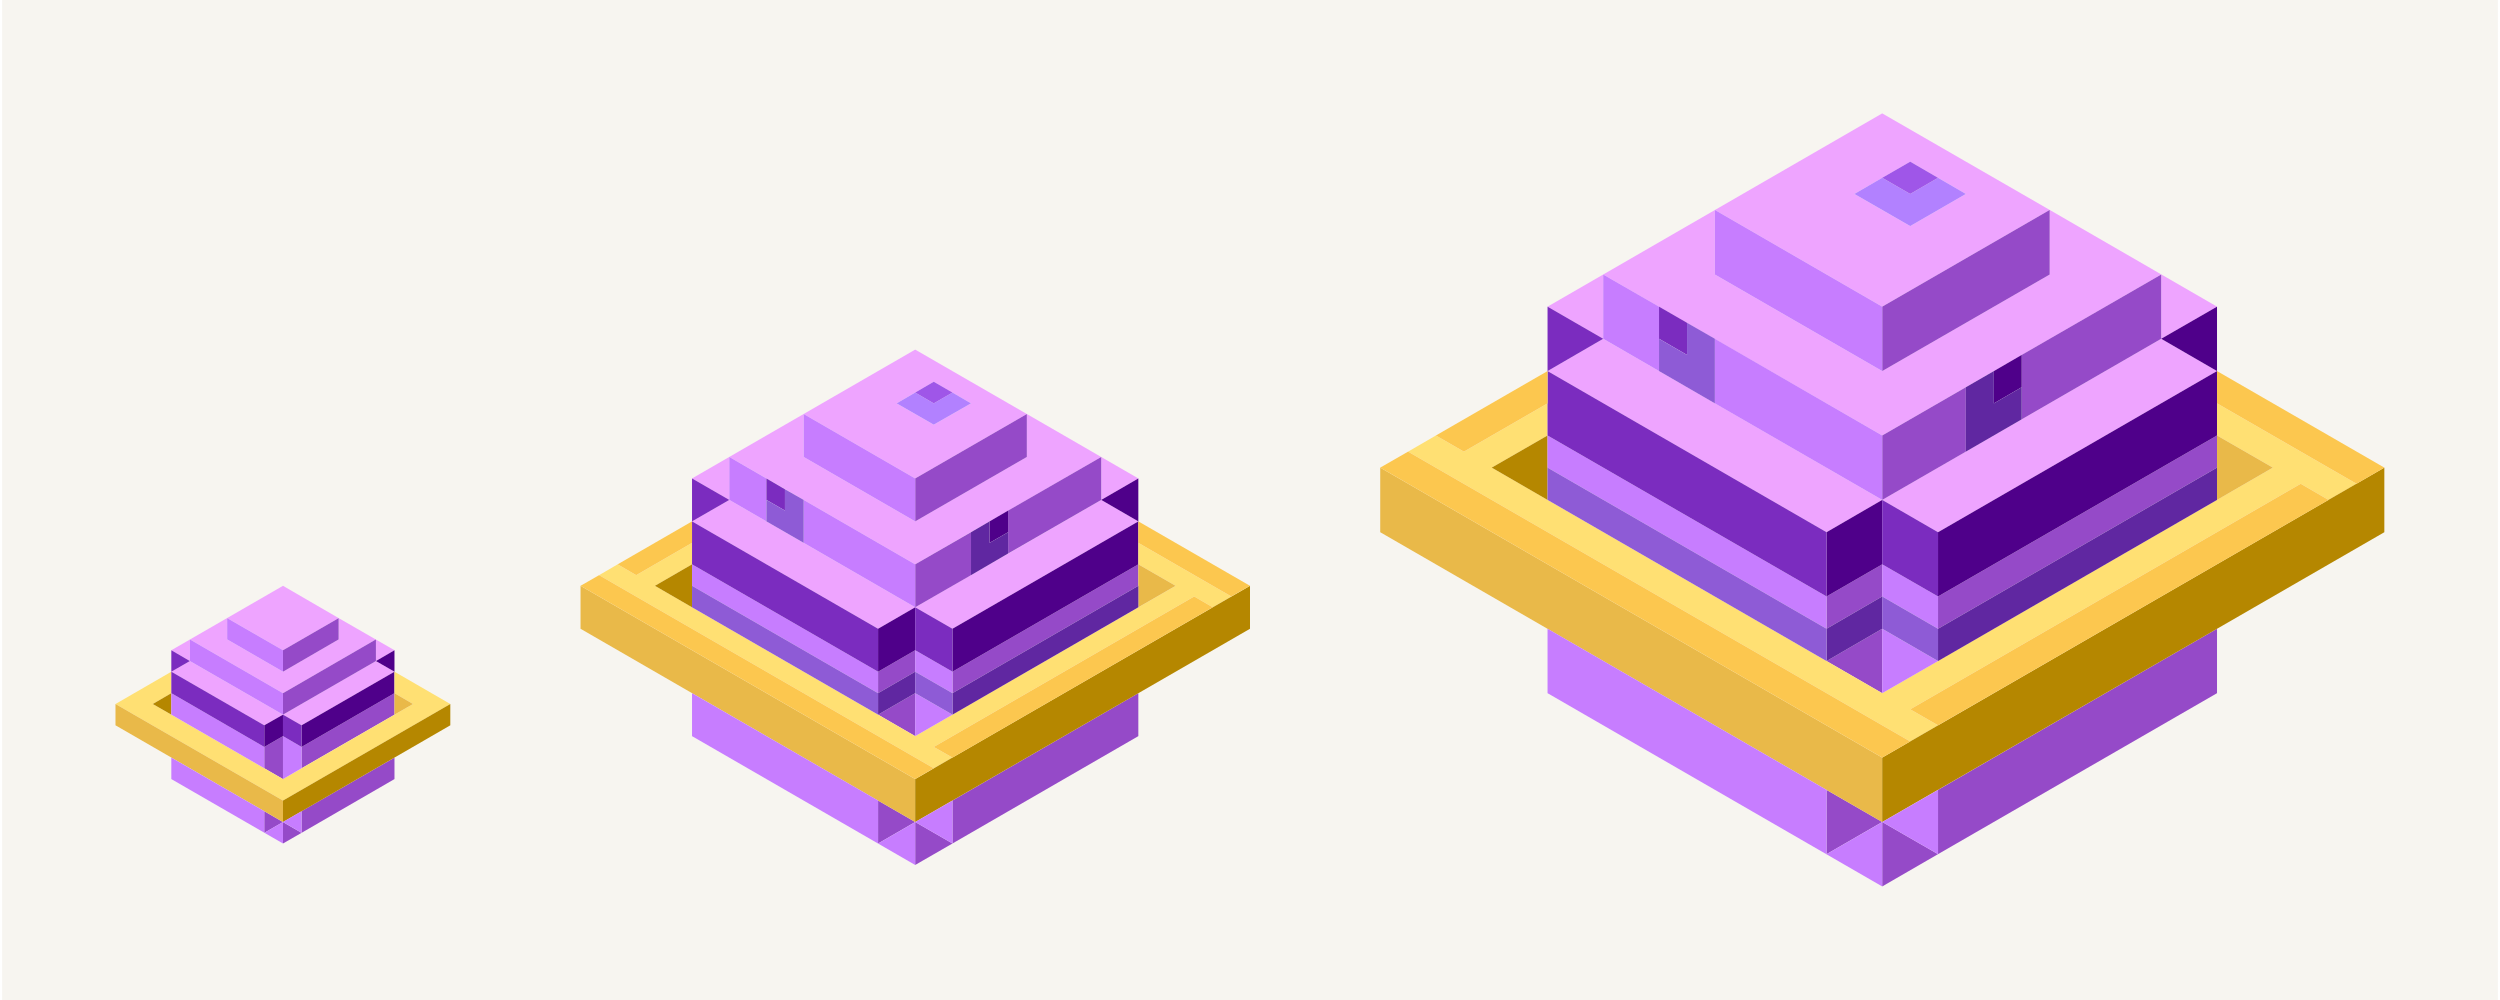
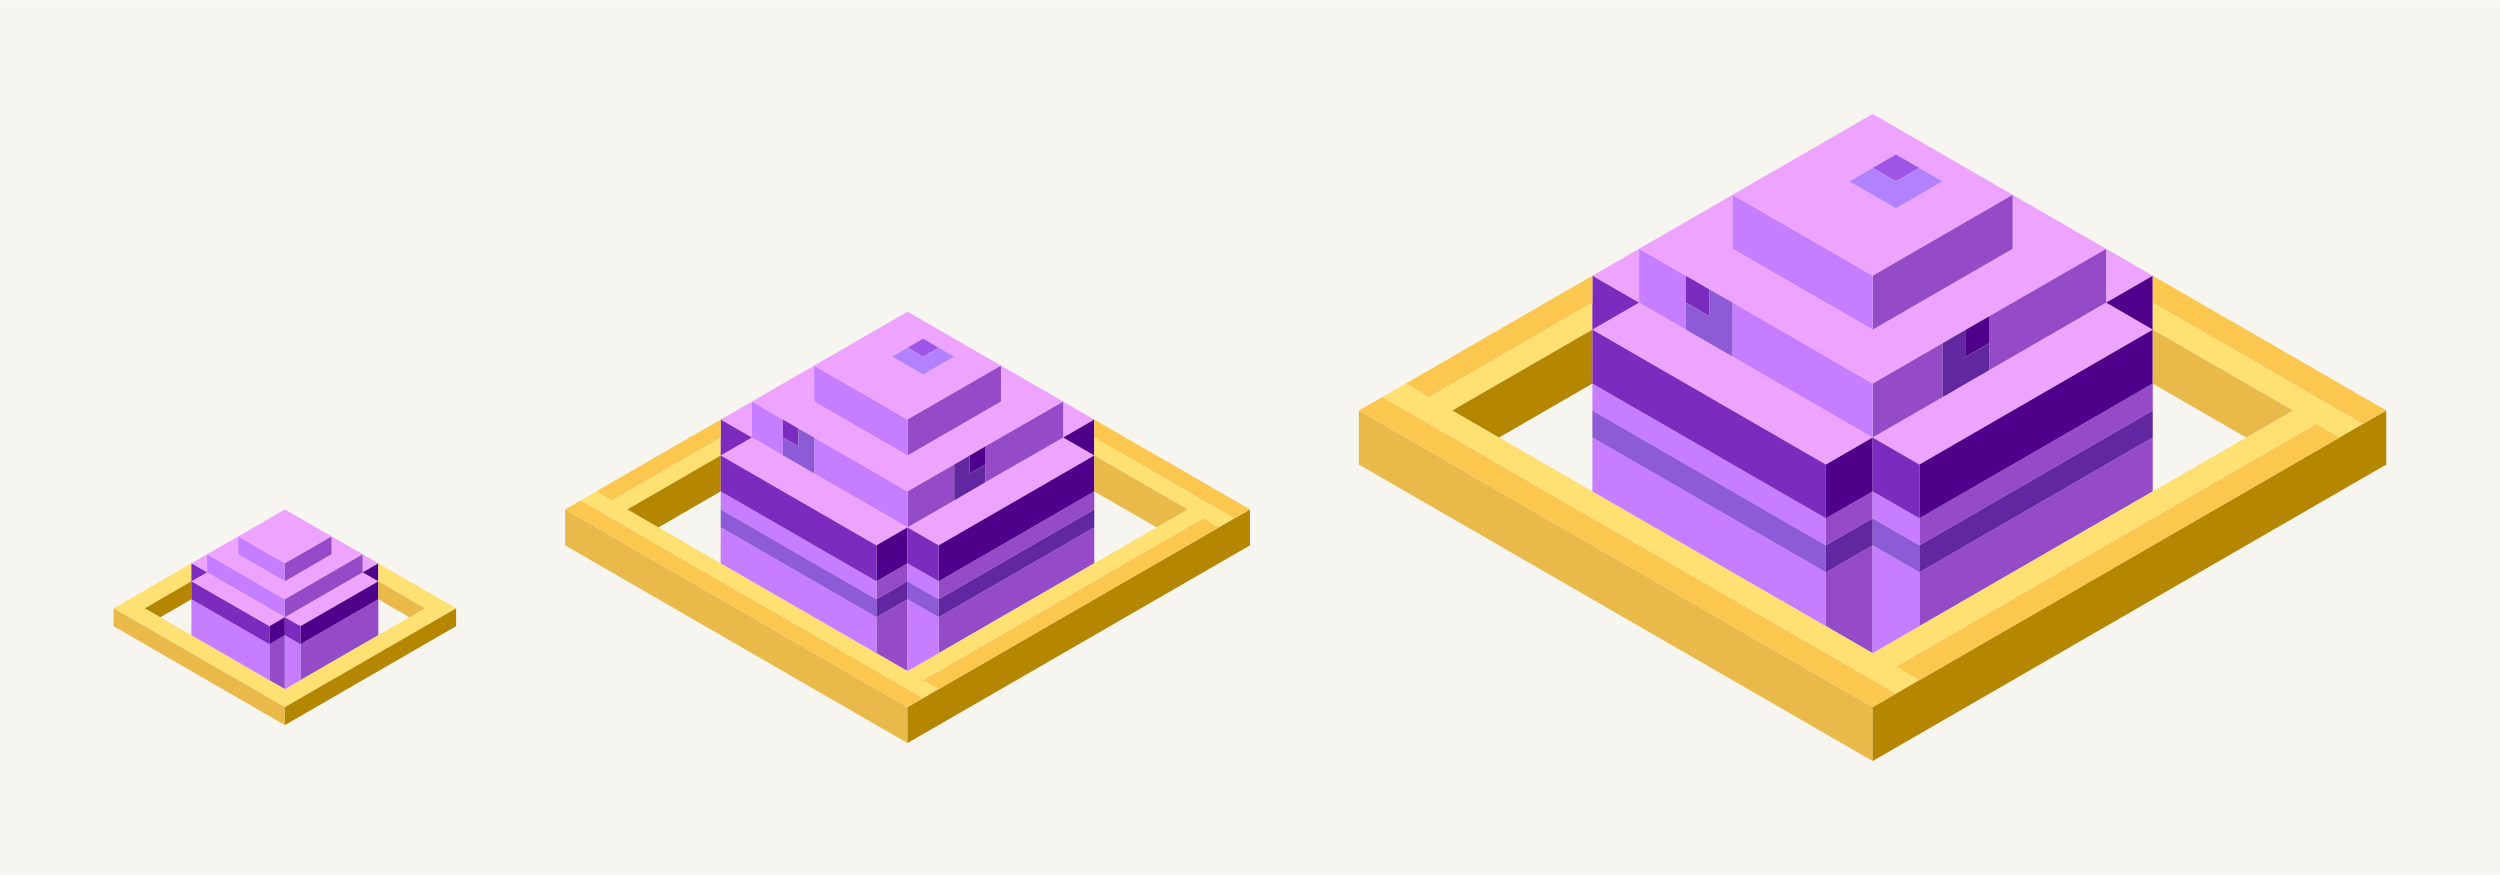
- <svg xmlns="http://www.w3.org/2000/svg" width="640" height="256" viewBox="-0.552 -0.41 14.528 5.821">
-   <rect x="-0.552" y="-0.41" width="14.528" height="5.821" fill="#f7f5f0" />
-   <path fill="#eea4ff" d="M1.083 3.375L0.758 3.188L0.758 3.312L1.083 3.5L1.407 3.312L1.407 3.188L1.732 3.375L1.624 3.438L1.624 3.312L1.083 3.625L0.541 3.312L0.541 3.438L0.433 3.375L1.083 3L1.407 3.188ZM1.624 3.438L1.732 3.5L1.191 3.812L1.083 3.75L0.974 3.812L0.433 3.5L0.541 3.438L1.083 3.75ZM4.871 2.062L5.088 1.938L4.871 1.812L4.655 1.938ZM4.763 2.375L4.114 2L4.114 2.25L4.763 2.625L5.413 2.25L5.413 2L6.062 2.375L5.846 2.5L5.846 2.25L4.763 2.875L3.681 2.25L3.681 2.5L3.464 2.375L4.763 1.625L5.413 2ZM5.846 2.5L6.062 2.625L4.98 3.25L4.763 3.125L4.547 3.25L3.464 2.625L3.681 2.5L4.763 3.125ZM10.879 0.719L10.555 0.531L10.23 0.719L10.555 0.906ZM10.392 1.375L9.418 0.812L9.418 1.188L10.392 1.75L11.367 1.188L11.367 0.812L12.341 1.375L12.016 1.562L12.016 1.188L10.392 2.125L8.768 1.188L8.768 1.562L8.444 1.375L10.392 0.25L11.367 0.812ZM12.016 1.562L12.341 1.75L10.717 2.688L10.392 2.5L10.068 2.688L8.444 1.75L8.768 1.562L10.392 2.5Z" />
-   <path fill="#954ac8" d="M1.407 3.188L1.407 3.312L1.083 3.5L1.083 3.375ZM1.624 3.312L1.624 3.438L1.083 3.75L1.083 3.625ZM1.732 3.625L1.732 3.75L1.191 4.062L1.191 3.938ZM1.083 4.125L0.974 4.062L0.974 3.938L1.083 3.875ZM0.974 4.312L1.191 4.438L1.083 4.5L1.083 4.375L0.974 4.438ZM1.732 4L1.732 4.125L1.191 4.438L1.191 4.312ZM5.413 2L5.413 2.25L4.763 2.625L4.763 2.375ZM5.846 2.25L5.846 2.5L5.304 2.812L5.304 2.562ZM6.062 2.875L6.062 3L4.98 3.625L4.98 3.5ZM4.763 3.625L4.763 3.875L4.547 3.75ZM4.547 4.25L4.98 4.5L4.763 4.625L4.763 4.375L4.547 4.5ZM6.062 3.625L6.062 3.875L4.98 4.5L4.98 4.25ZM4.763 3.375L4.763 3.5L4.547 3.625L4.547 3.5ZM5.088 2.688L5.088 2.938L4.763 3.125L4.763 2.875ZM11.367 0.812L11.367 1.188L10.392 1.75L10.392 1.375ZM12.016 1.188L12.016 1.562L11.204 2.031L11.204 1.656ZM12.341 2.125L12.341 2.312L10.717 3.25L10.717 3.062ZM10.392 3.25L10.392 3.625L10.068 3.438ZM10.068 4.188L10.717 4.562L10.392 4.75L10.392 4.375L10.068 4.562ZM12.341 3.25L12.341 3.625L10.717 4.562L10.717 4.188ZM10.392 2.875L10.392 3.062L10.068 3.25L10.068 3.062ZM10.879 1.844L10.879 2.219L10.392 2.5L10.392 2.125Z" />
-   <path fill="#4f008a" d="M1.732 3.5L1.624 3.438L1.732 3.375L1.732 3.625L1.191 3.938L1.191 3.812ZM0.974 3.812L1.083 3.75L1.083 3.875L0.974 3.938ZM6.062 2.625L5.846 2.5L6.062 2.375L6.062 2.875L4.98 3.5L4.98 3.25ZM5.196 2.625L5.304 2.562L5.304 2.688L5.196 2.75ZM4.763 3.125L4.763 3.375L4.547 3.5L4.547 3.25ZM12.341 1.75L12.016 1.562L12.341 1.375L12.341 2.125L10.717 3.062L10.717 2.688ZM11.204 1.656L11.204 1.844L11.042 1.938L11.042 1.75ZM10.392 2.5L10.392 2.875L10.068 3.062L10.068 2.688Z" />
-   <path fill="#ffe073" d="M1.732 3.5L2.057 3.688L1.083 4.25L0.108 3.688L0.433 3.5L0.433 3.625L0.325 3.688L1.083 4.125L1.84 3.688L1.732 3.625ZM6.062 2.75L6.603 3.062L6.495 3.125L6.387 3.062L4.871 3.938L4.98 4L4.871 4.062L2.923 2.938L3.031 2.875L3.139 2.938L3.464 2.75L3.464 2.875L3.248 3L4.763 3.875L6.279 3L6.062 2.875ZM12.341 1.938L13.153 2.406L12.99 2.5L12.828 2.406L10.555 3.719L10.717 3.812L10.555 3.906L7.632 2.219L7.794 2.125L7.957 2.219L8.444 1.938L8.444 2.125L8.119 2.312L10.392 3.625L12.666 2.312L12.341 2.125Z" />
-   <path fill="#e9b949" d="M1.732 3.625L1.84 3.688L1.732 3.75ZM0.108 3.812L0.108 3.688L1.083 4.25L1.083 4.375ZM6.062 2.875L6.279 3L6.062 3.125ZM4.763 4.125L4.763 4.375L2.815 3.25L2.815 3ZM12.341 2.125L12.666 2.312L12.341 2.5ZM10.392 4L10.392 4.375L7.47 2.688L7.47 2.312Z" />
-   <path fill="#b58700" d="M2.057 3.688L2.057 3.812L1.083 4.375L1.083 4.25ZM0.325 3.688L0.433 3.625L0.433 3.75ZM6.712 3L6.712 3.25L4.763 4.375L4.763 4.125ZM3.464 2.875L3.464 3.125L3.248 3ZM13.315 2.312L13.315 2.688L10.392 4.375L10.392 4ZM8.444 2.125L8.444 2.5L8.119 2.312Z" />
-   <path fill="#c77dff" d="M0.758 3.312L0.758 3.188L1.083 3.375L1.083 3.5ZM0.541 3.438L0.541 3.312L1.083 3.625L1.083 3.75ZM0.433 3.625L0.974 3.938L0.974 4.062L0.433 3.75ZM1.191 4.062L1.083 4.125L1.083 3.875L1.191 3.938ZM0.974 4.312L0.974 4.438L1.191 4.312L1.191 4.438L1.083 4.375L1.083 4.5L0.433 4.125L0.433 4ZM4.763 2.375L4.763 2.625L4.114 2.25L4.114 2ZM3.897 2.375L3.897 2.625L3.681 2.5L3.681 2.25ZM4.114 2.5L4.763 2.875L4.763 3.125L4.114 2.75ZM3.464 2.875L4.547 3.5L4.547 3.625L3.464 3ZM4.763 3.625L4.98 3.75L4.763 3.875ZM4.547 4.25L4.547 4.5L4.98 4.25L4.98 4.5L4.763 4.375L4.763 4.625L3.464 3.875L3.464 3.625ZM4.763 3.375L4.98 3.5L4.98 3.625L4.763 3.5ZM10.392 1.375L10.392 1.75L9.418 1.188L9.418 0.812ZM9.093 1.375L9.093 1.75L8.768 1.562L8.768 1.188ZM9.418 1.562L10.392 2.125L10.392 2.5L9.418 1.938ZM8.444 2.125L10.068 3.062L10.068 3.25L8.444 2.312ZM10.392 3.25L10.717 3.438L10.392 3.625ZM10.068 4.188L10.068 4.562L10.717 4.188L10.717 4.562L10.392 4.375L10.392 4.75L8.444 3.625L8.444 3.25ZM10.392 2.875L10.717 3.062L10.717 3.25L10.392 3.062Z" />
-   <path fill="#7b2cbf" d="M0.433 3.5L0.433 3.375L0.541 3.438ZM0.433 3.5L0.974 3.812L0.974 3.938L0.433 3.625ZM1.083 3.75L1.191 3.812L1.191 3.938L1.083 3.875ZM3.897 2.375L4.005 2.438L4.005 2.562L3.897 2.5ZM3.464 2.625L3.464 2.375L3.681 2.5ZM3.464 2.625L4.547 3.25L4.547 3.5L3.464 2.875ZM4.763 3.125L4.98 3.25L4.98 3.5L4.763 3.375ZM9.093 1.375L9.256 1.469L9.256 1.656L9.093 1.562ZM8.444 1.75L8.444 1.375L8.768 1.562ZM8.444 1.75L10.068 2.688L10.068 3.062L8.444 2.125ZM10.392 2.5L10.717 2.688L10.717 3.062L10.392 2.875Z" />
-   <path fill="#b281ff" d="M4.655 1.938L4.763 1.875L4.871 1.938L4.98 1.875L5.088 1.938L4.871 2.062ZM10.392 0.625L10.555 0.719L10.717 0.625L10.879 0.719L10.555 0.906L10.23 0.719Z" />
-   <path fill="#fcc74f" d="M6.062 2.625L6.712 3L6.603 3.062L6.062 2.75ZM6.387 3.062L6.495 3.125L4.98 4L4.871 3.938ZM3.464 2.625L3.464 2.75L3.139 2.938L3.031 2.875ZM4.871 4.062L4.763 4.125L2.815 3L2.923 2.938ZM12.341 1.75L13.315 2.312L13.153 2.406L12.341 1.938ZM12.828 2.406L12.99 2.5L10.717 3.812L10.555 3.719ZM8.444 1.75L8.444 1.938L7.957 2.219L7.794 2.125ZM10.555 3.906L10.392 4L7.47 2.312L7.632 2.219Z" />
-   <path fill="#6027a1" d="M6.062 3L6.062 3.125L4.98 3.75L4.98 3.625ZM4.763 3.5L4.763 3.625L4.547 3.75L4.547 3.625ZM5.088 2.688L5.196 2.625L5.196 2.75L5.304 2.688L5.304 2.812L5.088 2.938ZM12.341 2.312L12.341 2.5L10.717 3.438L10.717 3.25ZM10.392 3.062L10.392 3.25L10.068 3.438L10.068 3.25ZM11.042 1.75L11.042 1.938L11.204 1.844L11.204 2.031L10.879 2.219L10.879 1.844Z" />
-   <path fill="#8e5bd6" d="M4.005 2.438L4.114 2.5L4.114 2.75L3.897 2.625L3.897 2.5L4.005 2.562ZM3.464 3L4.547 3.625L4.547 3.75L3.464 3.125ZM4.763 3.5L4.98 3.625L4.98 3.75L4.763 3.625ZM9.256 1.469L9.418 1.562L9.418 1.938L9.093 1.75L9.093 1.562L9.256 1.656ZM8.444 2.312L10.068 3.25L10.068 3.438L8.444 2.5ZM10.392 3.062L10.717 3.25L10.717 3.438L10.392 3.25Z" />
-   <path fill="#9f56e8" d="M4.763 1.875L4.871 1.812L4.98 1.875L4.871 1.938ZM10.555 0.531L10.717 0.625L10.555 0.719L10.392 0.625Z" />
+ <svg xmlns="http://www.w3.org/2000/svg" width="640" height="224" viewBox="-0.682 -0.54 17.386 6.08">
+   <rect x="-0.682" y="-0.54" width="17.386" height="6.08" fill="#f7f5f0" />
+   <path fill="#eea4ff" d="M1.299 3L1.949 3.375L1.84 3.438L1.949 3.5L1.407 3.812L1.299 3.75L1.191 3.812L0.649 3.5L0.758 3.438L1.299 3.75L1.84 3.438L1.84 3.312L1.299 3.625L0.758 3.312L0.758 3.438L0.649 3.375L0.974 3.188L0.974 3.312L1.299 3.5L1.624 3.312L1.624 3.188L1.299 3.375L0.974 3.188ZM5.629 1.625L6.928 2.375L6.712 2.5L6.928 2.625L5.846 3.25L5.629 3.125L5.413 3.25L4.33 2.625L4.547 2.5L5.629 3.125L6.712 2.5L6.712 2.25L5.629 2.875L4.547 2.25L4.547 2.5L4.33 2.375L4.98 2L4.98 2.25L5.629 2.625L6.279 2.25L6.279 2L5.629 2.375L4.98 2ZM5.737 1.812L5.521 1.938L5.737 2.062L5.954 1.938ZM12.341 0.25L14.289 1.375L13.965 1.562L14.289 1.75L12.666 2.688L12.341 2.5L12.016 2.688L10.392 1.75L10.717 1.562L12.341 2.5L13.965 1.562L13.965 1.188L12.341 2.125L10.717 1.188L10.717 1.562L10.392 1.375L11.367 0.812L11.367 1.188L12.341 1.75L13.315 1.188L13.315 0.812L12.341 1.375L11.367 0.812ZM12.503 0.531L12.178 0.719L12.503 0.906L12.828 0.719Z" />
+   <path fill="#954ac8" d="M1.624 3.188L1.624 3.312L1.299 3.5L1.299 3.375ZM1.84 3.312L1.84 3.438L1.299 3.75L1.299 3.625ZM1.299 4.25L1.191 4.188L1.191 3.938L1.299 3.875ZM1.407 4.188L1.407 3.938L1.949 3.625L1.949 3.875ZM6.279 2L6.279 2.25L5.629 2.625L5.629 2.375ZM6.712 2.25L6.712 2.5L6.17 2.812L6.17 2.562ZM5.629 3.625L5.629 4.125L5.413 4L5.413 3.75ZM5.846 3.75L6.928 3.125L6.928 3.375L5.846 4ZM6.928 2.875L6.928 3L5.846 3.625L5.846 3.5ZM5.629 3.375L5.629 3.5L5.413 3.625L5.413 3.5ZM5.954 2.688L5.954 2.938L5.629 3.125L5.629 2.875ZM13.315 0.812L13.315 1.188L12.341 1.75L12.341 1.375ZM13.965 1.188L13.965 1.562L13.153 2.031L13.153 1.656ZM12.341 3.25L12.341 4L12.016 3.812L12.016 3.438ZM12.666 3.438L14.289 2.5L14.289 2.875L12.666 3.812ZM14.289 2.125L14.289 2.312L12.666 3.25L12.666 3.062ZM12.341 2.875L12.341 3.062L12.016 3.25L12.016 3.062ZM12.828 1.844L12.828 2.219L12.341 2.5L12.341 2.125Z" />
+   <path fill="#4f008a" d="M1.84 3.438L1.949 3.375L1.949 3.625L1.407 3.938L1.407 3.812L1.949 3.5ZM1.191 3.812L1.299 3.75L1.299 3.875L1.191 3.938ZM6.928 2.375L6.928 2.875L5.846 3.5L5.846 3.25L6.928 2.625L6.712 2.5ZM5.629 3.125L5.629 3.375L5.413 3.5L5.413 3.25ZM6.062 2.625L6.17 2.562L6.17 2.688L6.062 2.75ZM14.289 1.375L14.289 2.125L12.666 3.062L12.666 2.688L14.289 1.75L13.965 1.562ZM12.341 2.5L12.341 2.875L12.016 3.062L12.016 2.688ZM13.153 1.656L13.153 1.844L12.99 1.938L12.99 1.75Z" />
+   <path fill="#ffe073" d="M1.949 3.375L2.49 3.688L1.299 4.375L0.108 3.688L0.649 3.375L0.649 3.5L0.325 3.688L1.299 4.25L2.273 3.688L1.949 3.5ZM6.928 2.5L7.902 3.062L7.794 3.125L7.686 3.062L5.737 4.188L5.846 4.25L5.737 4.312L3.356 2.938L3.464 2.875L3.572 2.938L4.33 2.5L4.33 2.625L3.681 3L5.629 4.125L7.578 3L6.928 2.625ZM14.289 1.562L15.751 2.406L15.588 2.5L15.426 2.406L12.503 4.094L12.666 4.188L12.503 4.281L8.931 2.219L9.093 2.125L9.256 2.219L10.392 1.562L10.392 1.75L9.418 2.312L12.341 4L15.264 2.312L14.289 1.75Z" />
+   <path fill="#e9b949" d="M1.949 3.5L2.273 3.688L2.165 3.75L1.949 3.625ZM1.299 4.375L1.299 4.5L0.108 3.812L0.108 3.688ZM6.928 2.625L7.578 3L7.361 3.125L6.928 2.875ZM5.629 4.375L5.629 4.625L3.248 3.25L3.248 3ZM14.289 1.75L15.264 2.312L14.939 2.5L14.289 2.125ZM12.341 4.375L12.341 4.75L8.768 2.688L8.768 2.312Z" />
+   <path fill="#b58700" d="M2.49 3.688L2.49 3.812L1.299 4.5L1.299 4.375ZM0.649 3.5L0.649 3.625L0.433 3.75L0.325 3.688ZM8.011 3L8.011 3.25L5.629 4.625L5.629 4.375ZM4.33 2.625L4.33 2.875L3.897 3.125L3.681 3ZM15.913 2.312L15.913 2.688L12.341 4.75L12.341 4.375ZM10.392 1.75L10.392 2.125L9.743 2.5L9.418 2.312Z" />
+   <path fill="#c77dff" d="M0.974 3.188L1.299 3.375L1.299 3.5L0.974 3.312ZM0.758 3.312L1.299 3.625L1.299 3.75L0.758 3.438ZM1.299 3.875L1.407 3.938L1.407 4.188L1.299 4.25ZM1.191 4.188L0.649 3.875L0.649 3.625L1.191 3.938ZM4.98 2L5.629 2.375L5.629 2.625L4.98 2.25ZM4.547 2.25L4.763 2.375L4.763 2.625L4.547 2.5ZM5.629 3.625L5.846 3.75L5.846 4L5.629 4.125ZM5.413 3.75L5.413 4L4.33 3.375L4.33 3.125ZM5.629 3.375L5.846 3.5L5.846 3.625L5.629 3.5ZM4.33 3L4.33 2.875L5.413 3.5L5.413 3.625ZM4.98 2.5L5.629 2.875L5.629 3.125L4.98 2.75ZM11.367 0.812L12.341 1.375L12.341 1.75L11.367 1.188ZM10.717 1.188L11.042 1.375L11.042 1.75L10.717 1.562ZM12.341 3.25L12.666 3.438L12.666 3.812L12.341 4ZM12.016 3.438L12.016 3.812L10.392 2.875L10.392 2.5ZM12.341 2.875L12.666 3.062L12.666 3.25L12.341 3.062ZM12.016 3.062L12.016 3.25L10.392 2.312L10.392 2.125ZM11.367 1.562L12.341 2.125L12.341 2.5L11.367 1.938Z" />
+   <path fill="#7b2cbf" d="M0.649 3.375L0.758 3.438L0.649 3.5L1.191 3.812L1.191 3.938L0.649 3.625ZM1.299 3.75L1.407 3.812L1.407 3.938L1.299 3.875ZM4.33 2.375L4.547 2.5L4.33 2.625L5.413 3.25L5.413 3.5L4.33 2.875ZM4.763 2.375L4.871 2.438L4.871 2.562L4.763 2.5ZM5.629 3.125L5.846 3.25L5.846 3.5L5.629 3.375ZM10.392 1.375L10.717 1.562L10.392 1.75L12.016 2.688L12.016 3.062L10.392 2.125ZM11.042 1.375L11.204 1.469L11.204 1.656L11.042 1.562ZM12.341 2.5L12.666 2.688L12.666 3.062L12.341 2.875Z" />
+   <path fill="#fcc74f" d="M6.928 2.375L8.011 3L7.902 3.062L6.928 2.5ZM7.686 3.062L7.794 3.125L5.846 4.25L5.737 4.188ZM4.33 2.375L4.33 2.5L3.572 2.938L3.464 2.875ZM5.737 4.312L5.629 4.375L3.248 3L3.356 2.938ZM14.289 1.375L15.913 2.312L15.751 2.406L14.289 1.562ZM15.426 2.406L15.588 2.5L12.666 4.188L12.503 4.094ZM10.392 1.375L10.392 1.562L9.256 2.219L9.093 2.125ZM12.503 4.281L12.341 4.375L8.768 2.312L8.931 2.219Z" />
+   <path fill="#9f56e8" d="M5.629 1.875L5.737 1.812L5.846 1.875L5.737 1.938ZM12.503 0.531L12.666 0.625L12.503 0.719L12.341 0.625Z" />
+   <path fill="#b281ff" d="M5.737 1.938L5.846 1.875L5.954 1.938L5.737 2.062L5.521 1.938L5.629 1.875ZM12.666 0.625L12.828 0.719L12.503 0.906L12.178 0.719L12.341 0.625L12.503 0.719Z" />
+   <path fill="#8e5bd6" d="M4.871 2.438L4.98 2.5L4.98 2.75L4.763 2.625L4.763 2.5L4.871 2.562ZM5.629 3.5L5.846 3.625L5.846 3.75L5.629 3.625ZM4.33 3.125L4.33 3L5.413 3.625L5.413 3.75ZM11.204 1.469L11.367 1.562L11.367 1.938L11.042 1.75L11.042 1.562L11.204 1.656ZM12.341 3.062L12.666 3.25L12.666 3.438L12.341 3.25ZM12.016 3.25L12.016 3.438L10.392 2.5L10.392 2.312Z" />
+   <path fill="#6027a1" d="M6.928 3L6.928 3.125L5.846 3.75L5.846 3.625ZM5.629 3.5L5.629 3.625L5.413 3.75L5.413 3.625ZM5.954 2.688L6.062 2.625L6.062 2.75L6.17 2.688L6.17 2.812L5.954 2.938ZM14.289 2.312L14.289 2.5L12.666 3.438L12.666 3.25ZM12.341 3.062L12.341 3.25L12.016 3.438L12.016 3.25ZM12.99 1.75L12.99 1.938L13.153 1.844L13.153 2.031L12.828 2.219L12.828 1.844Z" />
</svg>
